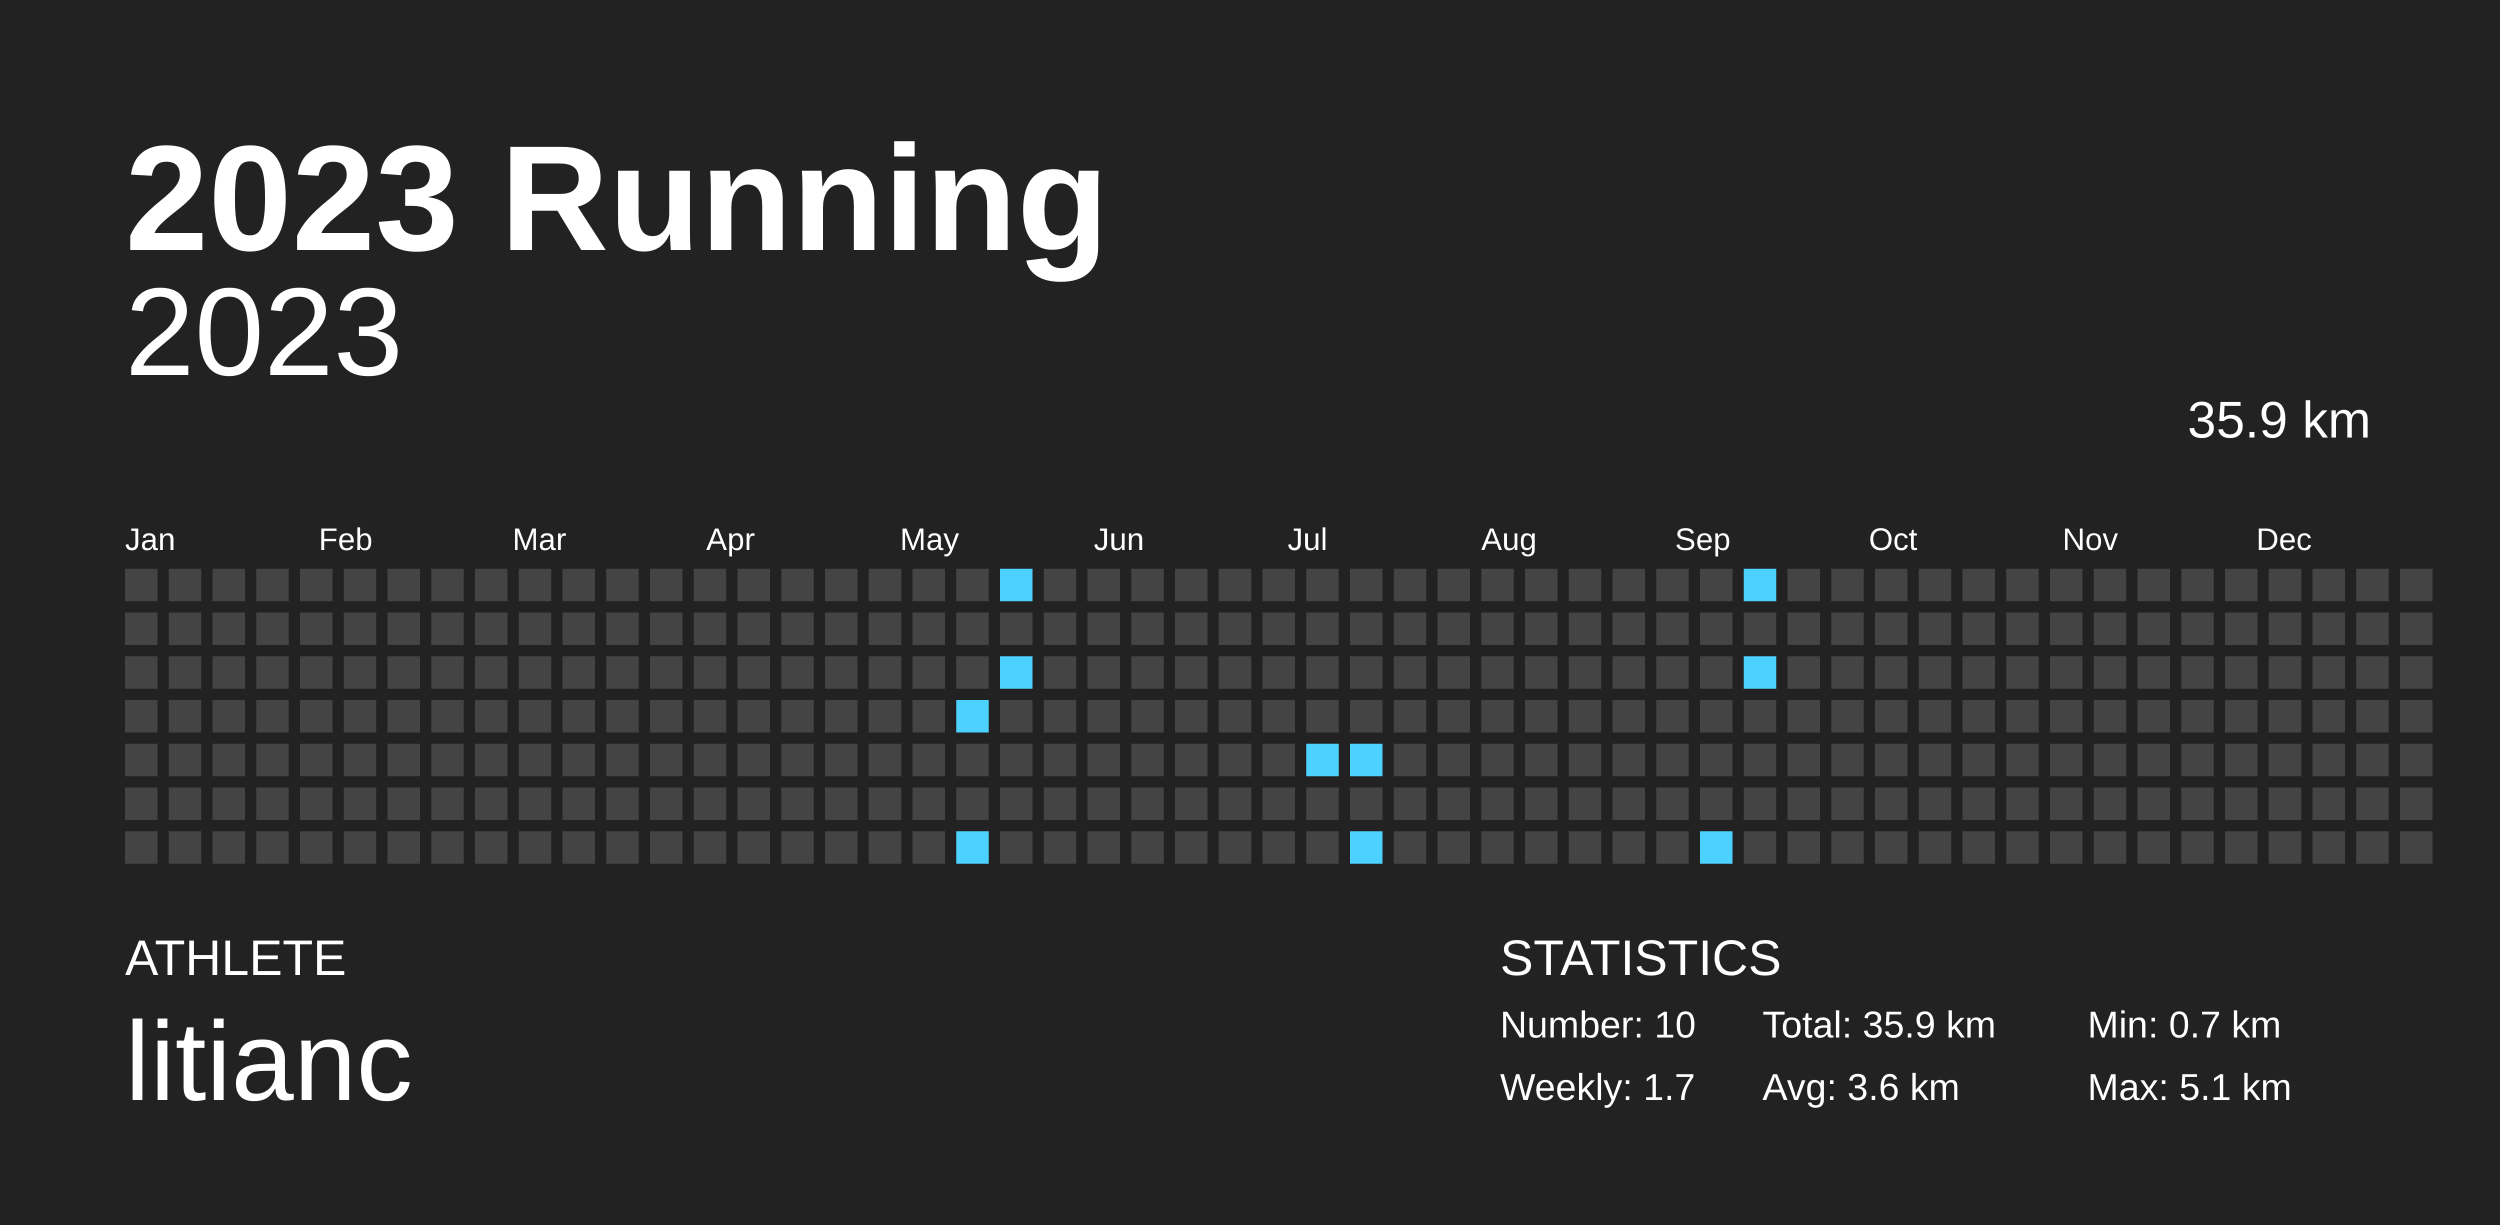
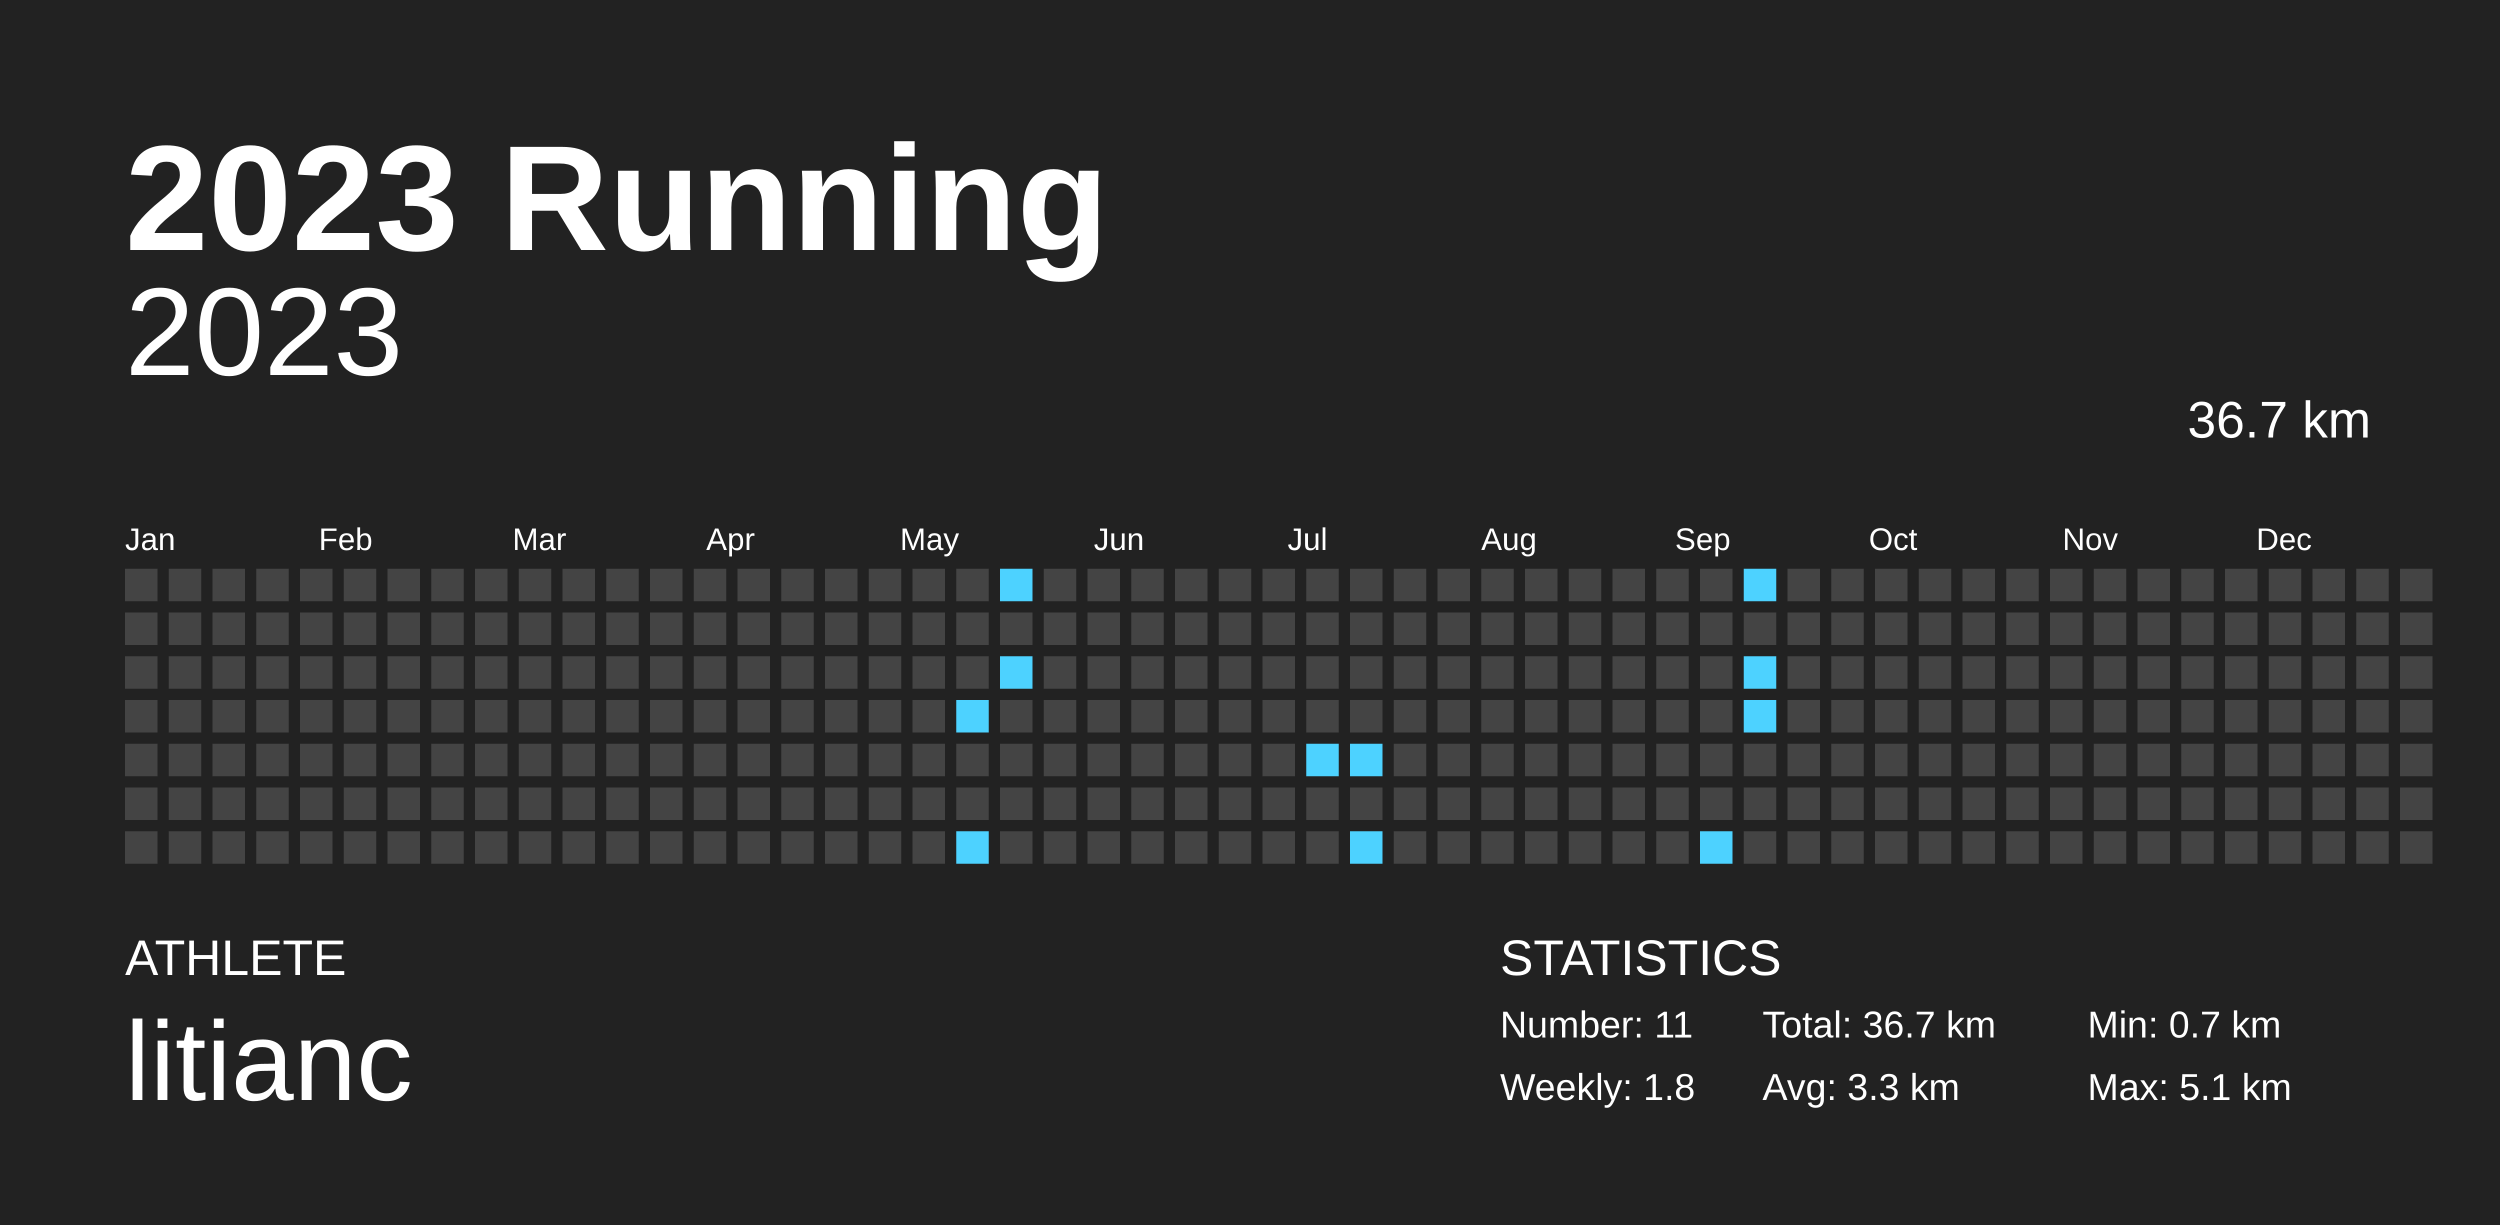
<svg xmlns="http://www.w3.org/2000/svg" baseProfile="full" height="98mm" version="1.1" viewBox="0,0,200,98" width="200mm">
  <defs />
  <rect fill="#222222" height="98" width="200" x="0" y="0" />
  <text fill="#FFFFFF" style="font-size:12px; font-family:Arial; font-weight:bold;" x="10" y="20">2023 Running</text>
  <text fill="#FFFFFF" style="font-size:4px; font-family:Arial" x="10" y="78">ATHLETE</text>
  <text fill="#FFFFFF" style="font-size:9px; font-family:Arial" x="10" y="88">litianc</text>
  <text fill="#FFFFFF" style="font-size:4px; font-family:Arial" x="120" y="78">STATISTICS</text>
-   <text fill="#FFFFFF" style="font-size:3px; font-family:Arial" x="120" y="83">Number: 10</text>
-   <text fill="#FFFFFF" style="font-size:3px; font-family:Arial" x="120" y="88">Weekly: 1.7</text>
-   <text fill="#FFFFFF" style="font-size:3px; font-family:Arial" x="141" y="83">Total: 35.9 km</text>
-   <text fill="#FFFFFF" style="font-size:3px; font-family:Arial" x="141" y="88">Avg: 3.6 km</text>
+   <text fill="#FFFFFF" style="font-size:3px; font-family:Arial" x="120" y="83">Number: 11</text>
+   <text fill="#FFFFFF" style="font-size:3px; font-family:Arial" x="120" y="88">Weekly: 1.8</text>
+   <text fill="#FFFFFF" style="font-size:3px; font-family:Arial" x="141" y="83">Total: 36.7 km</text>
+   <text fill="#FFFFFF" style="font-size:3px; font-family:Arial" x="141" y="88">Avg: 3.3 km</text>
  <text fill="#FFFFFF" style="font-size:3px; font-family:Arial" x="167" y="83">Min: 0.7 km</text>
  <text fill="#FFFFFF" style="font-size:3px; font-family:Arial" x="167" y="88">Max: 5.1 km</text>
  <text alignment-baseline="hanging" fill="#FFFFFF" style="font-size:10.0px; font-family:Arial;" x="10" y="30">2023</text>
-   <text alignment-baseline="hanging" fill="#FFFFFF" style="font-size:4.125px; font-family:Arial;" x="175" y="35">35.9 km</text>
+   <text alignment-baseline="hanging" fill="#FFFFFF" style="font-size:4.125px; font-family:Arial;" x="175" y="35">36.7 km</text>
  <text fill="#FFFFFF" style="font-size:2.5px; font-family:Arial" x="10.0" y="44">Jan</text>
  <text fill="#FFFFFF" style="font-size:2.5px; font-family:Arial" x="25.5" y="44">Feb</text>
  <text fill="#FFFFFF" style="font-size:2.5px; font-family:Arial" x="41.0" y="44">Mar</text>
  <text fill="#FFFFFF" style="font-size:2.5px; font-family:Arial" x="56.5" y="44">Apr</text>
  <text fill="#FFFFFF" style="font-size:2.5px; font-family:Arial" x="72.0" y="44">May</text>
  <text fill="#FFFFFF" style="font-size:2.5px; font-family:Arial" x="87.5" y="44">Jun</text>
  <text fill="#FFFFFF" style="font-size:2.5px; font-family:Arial" x="103.0" y="44">Jul</text>
  <text fill="#FFFFFF" style="font-size:2.5px; font-family:Arial" x="118.5" y="44">Aug</text>
  <text fill="#FFFFFF" style="font-size:2.5px; font-family:Arial" x="134.0" y="44">Sep</text>
  <text fill="#FFFFFF" style="font-size:2.5px; font-family:Arial" x="149.5" y="44">Oct</text>
  <text fill="#FFFFFF" style="font-size:2.5px; font-family:Arial" x="165.0" y="44">Nov</text>
  <text fill="#FFFFFF" style="font-size:2.5px; font-family:Arial" x="180.5" y="44">Dec</text>
  <rect fill="#444444" height="2.6" width="2.6" x="10.0" y="45.5" />
  <rect fill="#444444" height="2.6" width="2.6" x="10.0" y="49.0" />
  <rect fill="#444444" height="2.6" width="2.6" x="10.0" y="52.5" />
  <rect fill="#444444" height="2.6" width="2.6" x="10.0" y="56.0" />
  <rect fill="#444444" height="2.6" width="2.6" x="10.0" y="59.5" />
  <rect fill="#444444" height="2.6" width="2.6" x="10.0" y="63.0" />
  <rect fill="#444444" height="2.6" width="2.6" x="10.0" y="66.5" />
  <rect fill="#444444" height="2.6" width="2.6" x="13.5" y="45.5" />
  <rect fill="#444444" height="2.6" width="2.6" x="13.5" y="49.0" />
  <rect fill="#444444" height="2.6" width="2.6" x="13.5" y="52.5" />
  <rect fill="#444444" height="2.6" width="2.6" x="13.5" y="56.0" />
  <rect fill="#444444" height="2.6" width="2.6" x="13.5" y="59.5" />
  <rect fill="#444444" height="2.6" width="2.6" x="13.5" y="63.0" />
  <rect fill="#444444" height="2.6" width="2.6" x="13.5" y="66.5" />
  <rect fill="#444444" height="2.6" width="2.6" x="17.0" y="45.5" />
  <rect fill="#444444" height="2.6" width="2.6" x="17.0" y="49.0" />
  <rect fill="#444444" height="2.6" width="2.6" x="17.0" y="52.5" />
  <rect fill="#444444" height="2.6" width="2.6" x="17.0" y="56.0" />
  <rect fill="#444444" height="2.6" width="2.6" x="17.0" y="59.5" />
  <rect fill="#444444" height="2.6" width="2.6" x="17.0" y="63.0" />
  <rect fill="#444444" height="2.6" width="2.6" x="17.0" y="66.5" />
  <rect fill="#444444" height="2.6" width="2.6" x="20.5" y="45.5" />
  <rect fill="#444444" height="2.6" width="2.6" x="20.5" y="49.0" />
  <rect fill="#444444" height="2.6" width="2.6" x="20.5" y="52.5" />
  <rect fill="#444444" height="2.6" width="2.6" x="20.5" y="56.0" />
  <rect fill="#444444" height="2.6" width="2.6" x="20.5" y="59.5" />
  <rect fill="#444444" height="2.6" width="2.6" x="20.5" y="63.0" />
  <rect fill="#444444" height="2.6" width="2.6" x="20.5" y="66.5" />
  <rect fill="#444444" height="2.6" width="2.6" x="24.0" y="45.5" />
  <rect fill="#444444" height="2.6" width="2.6" x="24.0" y="49.0" />
  <rect fill="#444444" height="2.6" width="2.6" x="24.0" y="52.5" />
  <rect fill="#444444" height="2.6" width="2.6" x="24.0" y="56.0" />
  <rect fill="#444444" height="2.6" width="2.6" x="24.0" y="59.5" />
  <rect fill="#444444" height="2.6" width="2.6" x="24.0" y="63.0" />
  <rect fill="#444444" height="2.6" width="2.6" x="24.0" y="66.5" />
  <rect fill="#444444" height="2.6" width="2.6" x="27.5" y="45.5" />
  <rect fill="#444444" height="2.6" width="2.6" x="27.5" y="49.0" />
  <rect fill="#444444" height="2.6" width="2.6" x="27.5" y="52.5" />
  <rect fill="#444444" height="2.6" width="2.6" x="27.5" y="56.0" />
  <rect fill="#444444" height="2.6" width="2.6" x="27.5" y="59.5" />
  <rect fill="#444444" height="2.6" width="2.6" x="27.5" y="63.0" />
  <rect fill="#444444" height="2.6" width="2.6" x="27.5" y="66.5" />
  <rect fill="#444444" height="2.6" width="2.6" x="31.0" y="45.5" />
  <rect fill="#444444" height="2.6" width="2.6" x="31.0" y="49.0" />
  <rect fill="#444444" height="2.6" width="2.6" x="31.0" y="52.5" />
  <rect fill="#444444" height="2.6" width="2.6" x="31.0" y="56.0" />
  <rect fill="#444444" height="2.6" width="2.6" x="31.0" y="59.5" />
  <rect fill="#444444" height="2.6" width="2.6" x="31.0" y="63.0" />
  <rect fill="#444444" height="2.6" width="2.6" x="31.0" y="66.5" />
  <rect fill="#444444" height="2.6" width="2.6" x="34.5" y="45.5" />
  <rect fill="#444444" height="2.6" width="2.6" x="34.5" y="49.0" />
  <rect fill="#444444" height="2.6" width="2.6" x="34.5" y="52.5" />
  <rect fill="#444444" height="2.6" width="2.6" x="34.5" y="56.0" />
  <rect fill="#444444" height="2.6" width="2.6" x="34.5" y="59.5" />
  <rect fill="#444444" height="2.6" width="2.6" x="34.5" y="63.0" />
  <rect fill="#444444" height="2.6" width="2.6" x="34.5" y="66.5" />
  <rect fill="#444444" height="2.6" width="2.6" x="38.0" y="45.5" />
  <rect fill="#444444" height="2.6" width="2.6" x="38.0" y="49.0" />
  <rect fill="#444444" height="2.6" width="2.6" x="38.0" y="52.5" />
  <rect fill="#444444" height="2.6" width="2.6" x="38.0" y="56.0" />
  <rect fill="#444444" height="2.6" width="2.6" x="38.0" y="59.5" />
  <rect fill="#444444" height="2.6" width="2.6" x="38.0" y="63.0" />
  <rect fill="#444444" height="2.6" width="2.6" x="38.0" y="66.5" />
  <rect fill="#444444" height="2.6" width="2.6" x="41.5" y="45.5" />
  <rect fill="#444444" height="2.6" width="2.6" x="41.5" y="49.0" />
  <rect fill="#444444" height="2.6" width="2.6" x="41.5" y="52.5" />
  <rect fill="#444444" height="2.6" width="2.6" x="41.5" y="56.0" />
  <rect fill="#444444" height="2.6" width="2.6" x="41.5" y="59.5" />
  <rect fill="#444444" height="2.6" width="2.6" x="41.5" y="63.0" />
  <rect fill="#444444" height="2.6" width="2.6" x="41.5" y="66.5" />
  <rect fill="#444444" height="2.6" width="2.6" x="45.0" y="45.5" />
  <rect fill="#444444" height="2.6" width="2.6" x="45.0" y="49.0" />
  <rect fill="#444444" height="2.6" width="2.6" x="45.0" y="52.5" />
  <rect fill="#444444" height="2.6" width="2.6" x="45.0" y="56.0" />
  <rect fill="#444444" height="2.6" width="2.6" x="45.0" y="59.5" />
  <rect fill="#444444" height="2.6" width="2.6" x="45.0" y="63.0" />
  <rect fill="#444444" height="2.6" width="2.6" x="45.0" y="66.5" />
  <rect fill="#444444" height="2.6" width="2.6" x="48.5" y="45.5" />
  <rect fill="#444444" height="2.6" width="2.6" x="48.5" y="49.0" />
  <rect fill="#444444" height="2.6" width="2.6" x="48.5" y="52.5" />
  <rect fill="#444444" height="2.6" width="2.6" x="48.5" y="56.0" />
  <rect fill="#444444" height="2.6" width="2.6" x="48.5" y="59.5" />
  <rect fill="#444444" height="2.6" width="2.6" x="48.5" y="63.0" />
  <rect fill="#444444" height="2.6" width="2.6" x="48.5" y="66.5" />
  <rect fill="#444444" height="2.6" width="2.6" x="52.0" y="45.5" />
  <rect fill="#444444" height="2.6" width="2.6" x="52.0" y="49.0" />
  <rect fill="#444444" height="2.6" width="2.6" x="52.0" y="52.5" />
  <rect fill="#444444" height="2.6" width="2.6" x="52.0" y="56.0" />
  <rect fill="#444444" height="2.6" width="2.6" x="52.0" y="59.5" />
  <rect fill="#444444" height="2.6" width="2.6" x="52.0" y="63.0" />
  <rect fill="#444444" height="2.6" width="2.6" x="52.0" y="66.5" />
  <rect fill="#444444" height="2.6" width="2.6" x="55.5" y="45.5" />
  <rect fill="#444444" height="2.6" width="2.6" x="55.5" y="49.0" />
  <rect fill="#444444" height="2.6" width="2.6" x="55.5" y="52.5" />
  <rect fill="#444444" height="2.6" width="2.6" x="55.5" y="56.0" />
  <rect fill="#444444" height="2.6" width="2.6" x="55.5" y="59.5" />
  <rect fill="#444444" height="2.6" width="2.6" x="55.5" y="63.0" />
  <rect fill="#444444" height="2.6" width="2.6" x="55.5" y="66.5" />
  <rect fill="#444444" height="2.6" width="2.6" x="59.0" y="45.5" />
  <rect fill="#444444" height="2.6" width="2.6" x="59.0" y="49.0" />
  <rect fill="#444444" height="2.6" width="2.6" x="59.0" y="52.5" />
  <rect fill="#444444" height="2.6" width="2.6" x="59.0" y="56.0" />
  <rect fill="#444444" height="2.6" width="2.6" x="59.0" y="59.5" />
  <rect fill="#444444" height="2.6" width="2.6" x="59.0" y="63.0" />
  <rect fill="#444444" height="2.6" width="2.6" x="59.0" y="66.5" />
  <rect fill="#444444" height="2.6" width="2.6" x="62.5" y="45.5" />
  <rect fill="#444444" height="2.6" width="2.6" x="62.5" y="49.0" />
  <rect fill="#444444" height="2.6" width="2.6" x="62.5" y="52.5" />
  <rect fill="#444444" height="2.6" width="2.6" x="62.5" y="56.0" />
  <rect fill="#444444" height="2.6" width="2.6" x="62.5" y="59.5" />
  <rect fill="#444444" height="2.6" width="2.6" x="62.5" y="63.0" />
  <rect fill="#444444" height="2.6" width="2.6" x="62.5" y="66.5" />
  <rect fill="#444444" height="2.6" width="2.6" x="66.0" y="45.5" />
  <rect fill="#444444" height="2.6" width="2.6" x="66.0" y="49.0" />
  <rect fill="#444444" height="2.6" width="2.6" x="66.0" y="52.5" />
  <rect fill="#444444" height="2.6" width="2.6" x="66.0" y="56.0" />
  <rect fill="#444444" height="2.6" width="2.6" x="66.0" y="59.5" />
  <rect fill="#444444" height="2.6" width="2.6" x="66.0" y="63.0" />
  <rect fill="#444444" height="2.6" width="2.6" x="66.0" y="66.5" />
  <rect fill="#444444" height="2.6" width="2.6" x="69.5" y="45.5" />
  <rect fill="#444444" height="2.6" width="2.6" x="69.5" y="49.0" />
  <rect fill="#444444" height="2.6" width="2.6" x="69.5" y="52.5" />
  <rect fill="#444444" height="2.6" width="2.6" x="69.5" y="56.0" />
  <rect fill="#444444" height="2.6" width="2.6" x="69.5" y="59.5" />
  <rect fill="#444444" height="2.6" width="2.6" x="69.5" y="63.0" />
  <rect fill="#444444" height="2.6" width="2.6" x="69.5" y="66.5" />
  <rect fill="#444444" height="2.6" width="2.6" x="73.0" y="45.5" />
  <rect fill="#444444" height="2.6" width="2.6" x="73.0" y="49.0" />
  <rect fill="#444444" height="2.6" width="2.6" x="73.0" y="52.5" />
  <rect fill="#444444" height="2.6" width="2.6" x="73.0" y="56.0" />
  <rect fill="#444444" height="2.6" width="2.6" x="73.0" y="59.5" />
  <rect fill="#444444" height="2.6" width="2.6" x="73.0" y="63.0" />
  <rect fill="#444444" height="2.6" width="2.6" x="73.0" y="66.5" />
  <rect fill="#444444" height="2.6" width="2.6" x="76.5" y="45.5" />
  <rect fill="#444444" height="2.6" width="2.6" x="76.5" y="49.0" />
  <rect fill="#444444" height="2.6" width="2.6" x="76.5" y="52.5" />
  <rect fill="#4dd2ff" height="2.6" width="2.6" x="76.5" y="56.0" />
  <rect fill="#444444" height="2.6" width="2.6" x="76.5" y="59.5" />
  <rect fill="#444444" height="2.6" width="2.6" x="76.5" y="63.0" />
  <rect fill="#4dd2ff" height="2.6" width="2.6" x="76.5" y="66.5" />
  <rect fill="#4dd2ff" height="2.6" width="2.6" x="80.0" y="45.5" />
  <rect fill="#444444" height="2.6" width="2.6" x="80.0" y="49.0" />
  <rect fill="#4dd2ff" height="2.6" width="2.6" x="80.0" y="52.5" />
  <rect fill="#444444" height="2.6" width="2.6" x="80.0" y="56.0" />
  <rect fill="#444444" height="2.6" width="2.6" x="80.0" y="59.5" />
  <rect fill="#444444" height="2.6" width="2.6" x="80.0" y="63.0" />
  <rect fill="#444444" height="2.6" width="2.6" x="80.0" y="66.5" />
  <rect fill="#444444" height="2.6" width="2.6" x="83.5" y="45.5" />
  <rect fill="#444444" height="2.6" width="2.6" x="83.5" y="49.0" />
  <rect fill="#444444" height="2.6" width="2.6" x="83.5" y="52.5" />
  <rect fill="#444444" height="2.6" width="2.6" x="83.5" y="56.0" />
  <rect fill="#444444" height="2.6" width="2.6" x="83.5" y="59.5" />
  <rect fill="#444444" height="2.6" width="2.6" x="83.5" y="63.0" />
  <rect fill="#444444" height="2.6" width="2.6" x="83.5" y="66.5" />
  <rect fill="#444444" height="2.6" width="2.6" x="87.0" y="45.5" />
  <rect fill="#444444" height="2.6" width="2.6" x="87.0" y="49.0" />
  <rect fill="#444444" height="2.6" width="2.6" x="87.0" y="52.5" />
  <rect fill="#444444" height="2.6" width="2.6" x="87.0" y="56.0" />
  <rect fill="#444444" height="2.6" width="2.6" x="87.0" y="59.5" />
  <rect fill="#444444" height="2.6" width="2.6" x="87.0" y="63.0" />
  <rect fill="#444444" height="2.6" width="2.6" x="87.0" y="66.5" />
  <rect fill="#444444" height="2.6" width="2.6" x="90.5" y="45.5" />
  <rect fill="#444444" height="2.6" width="2.6" x="90.5" y="49.0" />
  <rect fill="#444444" height="2.6" width="2.6" x="90.5" y="52.5" />
  <rect fill="#444444" height="2.6" width="2.6" x="90.5" y="56.0" />
  <rect fill="#444444" height="2.6" width="2.6" x="90.5" y="59.5" />
  <rect fill="#444444" height="2.6" width="2.6" x="90.5" y="63.0" />
  <rect fill="#444444" height="2.6" width="2.6" x="90.5" y="66.5" />
  <rect fill="#444444" height="2.6" width="2.6" x="94.0" y="45.5" />
  <rect fill="#444444" height="2.6" width="2.6" x="94.0" y="49.0" />
  <rect fill="#444444" height="2.6" width="2.6" x="94.0" y="52.5" />
  <rect fill="#444444" height="2.6" width="2.6" x="94.0" y="56.0" />
  <rect fill="#444444" height="2.6" width="2.6" x="94.0" y="59.5" />
  <rect fill="#444444" height="2.6" width="2.6" x="94.0" y="63.0" />
  <rect fill="#444444" height="2.6" width="2.6" x="94.0" y="66.5" />
  <rect fill="#444444" height="2.6" width="2.6" x="97.5" y="45.5" />
  <rect fill="#444444" height="2.6" width="2.6" x="97.5" y="49.0" />
  <rect fill="#444444" height="2.6" width="2.6" x="97.5" y="52.5" />
  <rect fill="#444444" height="2.6" width="2.6" x="97.5" y="56.0" />
  <rect fill="#444444" height="2.6" width="2.6" x="97.5" y="59.5" />
  <rect fill="#444444" height="2.6" width="2.6" x="97.5" y="63.0" />
  <rect fill="#444444" height="2.6" width="2.6" x="97.5" y="66.5" />
  <rect fill="#444444" height="2.6" width="2.6" x="101.0" y="45.5" />
  <rect fill="#444444" height="2.6" width="2.6" x="101.0" y="49.0" />
  <rect fill="#444444" height="2.6" width="2.6" x="101.0" y="52.5" />
  <rect fill="#444444" height="2.6" width="2.6" x="101.0" y="56.0" />
  <rect fill="#444444" height="2.6" width="2.6" x="101.0" y="59.5" />
  <rect fill="#444444" height="2.6" width="2.6" x="101.0" y="63.0" />
  <rect fill="#444444" height="2.6" width="2.6" x="101.0" y="66.5" />
  <rect fill="#444444" height="2.6" width="2.6" x="104.5" y="45.5" />
  <rect fill="#444444" height="2.6" width="2.6" x="104.5" y="49.0" />
  <rect fill="#444444" height="2.6" width="2.6" x="104.5" y="52.5" />
  <rect fill="#444444" height="2.6" width="2.6" x="104.5" y="56.0" />
  <rect fill="#4dd2ff" height="2.6" width="2.6" x="104.5" y="59.5" />
  <rect fill="#444444" height="2.6" width="2.6" x="104.5" y="63.0" />
  <rect fill="#444444" height="2.6" width="2.6" x="104.5" y="66.5" />
  <rect fill="#444444" height="2.6" width="2.6" x="108.0" y="45.5" />
  <rect fill="#444444" height="2.6" width="2.6" x="108.0" y="49.0" />
  <rect fill="#444444" height="2.6" width="2.6" x="108.0" y="52.5" />
  <rect fill="#444444" height="2.6" width="2.6" x="108.0" y="56.0" />
  <rect fill="#4dd2ff" height="2.6" width="2.6" x="108.0" y="59.5" />
  <rect fill="#444444" height="2.6" width="2.6" x="108.0" y="63.0" />
  <rect fill="#4dd2ff" height="2.6" width="2.6" x="108.0" y="66.5" />
  <rect fill="#444444" height="2.6" width="2.6" x="111.5" y="45.5" />
  <rect fill="#444444" height="2.6" width="2.6" x="111.5" y="49.0" />
  <rect fill="#444444" height="2.6" width="2.6" x="111.5" y="52.5" />
  <rect fill="#444444" height="2.6" width="2.6" x="111.5" y="56.0" />
  <rect fill="#444444" height="2.6" width="2.6" x="111.5" y="59.5" />
  <rect fill="#444444" height="2.6" width="2.6" x="111.5" y="63.0" />
  <rect fill="#444444" height="2.6" width="2.6" x="111.5" y="66.5" />
  <rect fill="#444444" height="2.6" width="2.6" x="115.0" y="45.5" />
  <rect fill="#444444" height="2.6" width="2.6" x="115.0" y="49.0" />
  <rect fill="#444444" height="2.6" width="2.6" x="115.0" y="52.5" />
  <rect fill="#444444" height="2.6" width="2.6" x="115.0" y="56.0" />
  <rect fill="#444444" height="2.6" width="2.6" x="115.0" y="59.5" />
  <rect fill="#444444" height="2.6" width="2.6" x="115.0" y="63.0" />
  <rect fill="#444444" height="2.6" width="2.6" x="115.0" y="66.5" />
  <rect fill="#444444" height="2.6" width="2.6" x="118.5" y="45.5" />
  <rect fill="#444444" height="2.6" width="2.6" x="118.5" y="49.0" />
  <rect fill="#444444" height="2.6" width="2.6" x="118.5" y="52.5" />
  <rect fill="#444444" height="2.6" width="2.6" x="118.5" y="56.0" />
  <rect fill="#444444" height="2.6" width="2.6" x="118.5" y="59.5" />
  <rect fill="#444444" height="2.6" width="2.6" x="118.5" y="63.0" />
  <rect fill="#444444" height="2.6" width="2.6" x="118.5" y="66.5" />
  <rect fill="#444444" height="2.6" width="2.6" x="122.0" y="45.5" />
  <rect fill="#444444" height="2.6" width="2.6" x="122.0" y="49.0" />
  <rect fill="#444444" height="2.6" width="2.6" x="122.0" y="52.5" />
  <rect fill="#444444" height="2.6" width="2.6" x="122.0" y="56.0" />
  <rect fill="#444444" height="2.6" width="2.6" x="122.0" y="59.5" />
  <rect fill="#444444" height="2.6" width="2.6" x="122.0" y="63.0" />
  <rect fill="#444444" height="2.6" width="2.6" x="122.0" y="66.5" />
  <rect fill="#444444" height="2.6" width="2.6" x="125.5" y="45.5" />
  <rect fill="#444444" height="2.6" width="2.6" x="125.5" y="49.0" />
  <rect fill="#444444" height="2.6" width="2.6" x="125.5" y="52.5" />
  <rect fill="#444444" height="2.6" width="2.6" x="125.5" y="56.0" />
  <rect fill="#444444" height="2.6" width="2.6" x="125.5" y="59.5" />
  <rect fill="#444444" height="2.6" width="2.6" x="125.5" y="63.0" />
  <rect fill="#444444" height="2.6" width="2.6" x="125.5" y="66.5" />
  <rect fill="#444444" height="2.6" width="2.6" x="129.0" y="45.5" />
  <rect fill="#444444" height="2.6" width="2.6" x="129.0" y="49.0" />
  <rect fill="#444444" height="2.6" width="2.6" x="129.0" y="52.5" />
  <rect fill="#444444" height="2.6" width="2.6" x="129.0" y="56.0" />
  <rect fill="#444444" height="2.6" width="2.6" x="129.0" y="59.5" />
  <rect fill="#444444" height="2.6" width="2.6" x="129.0" y="63.0" />
  <rect fill="#444444" height="2.6" width="2.6" x="129.0" y="66.5" />
  <rect fill="#444444" height="2.6" width="2.6" x="132.5" y="45.5" />
  <rect fill="#444444" height="2.6" width="2.6" x="132.5" y="49.0" />
  <rect fill="#444444" height="2.6" width="2.6" x="132.5" y="52.5" />
  <rect fill="#444444" height="2.6" width="2.6" x="132.5" y="56.0" />
  <rect fill="#444444" height="2.6" width="2.6" x="132.5" y="59.5" />
  <rect fill="#444444" height="2.6" width="2.6" x="132.5" y="63.0" />
  <rect fill="#444444" height="2.6" width="2.6" x="132.5" y="66.5" />
  <rect fill="#444444" height="2.6" width="2.6" x="136.0" y="45.5" />
  <rect fill="#444444" height="2.6" width="2.6" x="136.0" y="49.0" />
  <rect fill="#444444" height="2.6" width="2.6" x="136.0" y="52.5" />
  <rect fill="#444444" height="2.6" width="2.6" x="136.0" y="56.0" />
  <rect fill="#444444" height="2.6" width="2.6" x="136.0" y="59.5" />
  <rect fill="#444444" height="2.6" width="2.6" x="136.0" y="63.0" />
  <rect fill="#4dd2ff" height="2.6" width="2.6" x="136.0" y="66.5" />
  <rect fill="#4dd2ff" height="2.6" width="2.6" x="139.5" y="45.5" />
  <rect fill="#444444" height="2.6" width="2.6" x="139.5" y="49.0" />
  <rect fill="#4dd2ff" height="2.6" width="2.6" x="139.5" y="52.5" />
-   <rect fill="#444444" height="2.6" width="2.6" x="139.5" y="56.0" />
+   <rect fill="#4dd2ff" height="2.6" width="2.6" x="139.5" y="56.0" />
  <rect fill="#444444" height="2.6" width="2.6" x="139.5" y="59.5" />
  <rect fill="#444444" height="2.6" width="2.6" x="139.5" y="63.0" />
  <rect fill="#444444" height="2.6" width="2.6" x="139.5" y="66.5" />
  <rect fill="#444444" height="2.6" width="2.6" x="143.0" y="45.5" />
  <rect fill="#444444" height="2.6" width="2.6" x="143.0" y="49.0" />
  <rect fill="#444444" height="2.6" width="2.6" x="143.0" y="52.5" />
  <rect fill="#444444" height="2.6" width="2.6" x="143.0" y="56.0" />
  <rect fill="#444444" height="2.6" width="2.6" x="143.0" y="59.5" />
  <rect fill="#444444" height="2.6" width="2.6" x="143.0" y="63.0" />
  <rect fill="#444444" height="2.6" width="2.6" x="143.0" y="66.5" />
  <rect fill="#444444" height="2.6" width="2.6" x="146.5" y="45.5" />
  <rect fill="#444444" height="2.6" width="2.6" x="146.5" y="49.0" />
  <rect fill="#444444" height="2.6" width="2.6" x="146.5" y="52.5" />
  <rect fill="#444444" height="2.6" width="2.6" x="146.5" y="56.0" />
  <rect fill="#444444" height="2.6" width="2.6" x="146.5" y="59.5" />
  <rect fill="#444444" height="2.6" width="2.6" x="146.5" y="63.0" />
  <rect fill="#444444" height="2.6" width="2.6" x="146.5" y="66.5" />
  <rect fill="#444444" height="2.6" width="2.6" x="150.0" y="45.5" />
  <rect fill="#444444" height="2.6" width="2.6" x="150.0" y="49.0" />
  <rect fill="#444444" height="2.6" width="2.6" x="150.0" y="52.5" />
  <rect fill="#444444" height="2.6" width="2.6" x="150.0" y="56.0" />
  <rect fill="#444444" height="2.6" width="2.6" x="150.0" y="59.5" />
  <rect fill="#444444" height="2.6" width="2.6" x="150.0" y="63.0" />
  <rect fill="#444444" height="2.6" width="2.6" x="150.0" y="66.5" />
  <rect fill="#444444" height="2.6" width="2.6" x="153.5" y="45.5" />
  <rect fill="#444444" height="2.6" width="2.6" x="153.5" y="49.0" />
  <rect fill="#444444" height="2.6" width="2.6" x="153.5" y="52.5" />
  <rect fill="#444444" height="2.6" width="2.6" x="153.5" y="56.0" />
  <rect fill="#444444" height="2.6" width="2.6" x="153.5" y="59.5" />
  <rect fill="#444444" height="2.6" width="2.6" x="153.5" y="63.0" />
  <rect fill="#444444" height="2.6" width="2.6" x="153.5" y="66.5" />
  <rect fill="#444444" height="2.6" width="2.6" x="157.0" y="45.5" />
  <rect fill="#444444" height="2.6" width="2.6" x="157.0" y="49.0" />
  <rect fill="#444444" height="2.6" width="2.6" x="157.0" y="52.5" />
  <rect fill="#444444" height="2.6" width="2.6" x="157.0" y="56.0" />
  <rect fill="#444444" height="2.6" width="2.6" x="157.0" y="59.5" />
  <rect fill="#444444" height="2.6" width="2.6" x="157.0" y="63.0" />
  <rect fill="#444444" height="2.6" width="2.6" x="157.0" y="66.5" />
  <rect fill="#444444" height="2.6" width="2.6" x="160.5" y="45.5" />
  <rect fill="#444444" height="2.6" width="2.6" x="160.5" y="49.0" />
  <rect fill="#444444" height="2.6" width="2.6" x="160.5" y="52.5" />
  <rect fill="#444444" height="2.6" width="2.6" x="160.5" y="56.0" />
  <rect fill="#444444" height="2.6" width="2.6" x="160.5" y="59.5" />
  <rect fill="#444444" height="2.6" width="2.6" x="160.5" y="63.0" />
  <rect fill="#444444" height="2.6" width="2.6" x="160.5" y="66.5" />
  <rect fill="#444444" height="2.6" width="2.6" x="164.0" y="45.5" />
  <rect fill="#444444" height="2.6" width="2.6" x="164.0" y="49.0" />
  <rect fill="#444444" height="2.6" width="2.6" x="164.0" y="52.5" />
  <rect fill="#444444" height="2.6" width="2.6" x="164.0" y="56.0" />
  <rect fill="#444444" height="2.6" width="2.6" x="164.0" y="59.5" />
  <rect fill="#444444" height="2.6" width="2.6" x="164.0" y="63.0" />
  <rect fill="#444444" height="2.6" width="2.6" x="164.0" y="66.5" />
  <rect fill="#444444" height="2.6" width="2.6" x="167.5" y="45.5" />
  <rect fill="#444444" height="2.6" width="2.6" x="167.5" y="49.0" />
  <rect fill="#444444" height="2.6" width="2.6" x="167.5" y="52.5" />
  <rect fill="#444444" height="2.6" width="2.6" x="167.5" y="56.0" />
  <rect fill="#444444" height="2.6" width="2.6" x="167.5" y="59.5" />
  <rect fill="#444444" height="2.6" width="2.6" x="167.5" y="63.0" />
  <rect fill="#444444" height="2.6" width="2.6" x="167.5" y="66.5" />
  <rect fill="#444444" height="2.6" width="2.6" x="171.0" y="45.5" />
  <rect fill="#444444" height="2.6" width="2.6" x="171.0" y="49.0" />
  <rect fill="#444444" height="2.6" width="2.6" x="171.0" y="52.5" />
  <rect fill="#444444" height="2.6" width="2.6" x="171.0" y="56.0" />
  <rect fill="#444444" height="2.6" width="2.6" x="171.0" y="59.5" />
  <rect fill="#444444" height="2.6" width="2.6" x="171.0" y="63.0" />
  <rect fill="#444444" height="2.6" width="2.6" x="171.0" y="66.5" />
  <rect fill="#444444" height="2.6" width="2.6" x="174.5" y="45.5" />
  <rect fill="#444444" height="2.6" width="2.6" x="174.5" y="49.0" />
  <rect fill="#444444" height="2.6" width="2.6" x="174.5" y="52.5" />
  <rect fill="#444444" height="2.6" width="2.6" x="174.5" y="56.0" />
  <rect fill="#444444" height="2.6" width="2.6" x="174.5" y="59.5" />
  <rect fill="#444444" height="2.6" width="2.6" x="174.5" y="63.0" />
  <rect fill="#444444" height="2.6" width="2.6" x="174.5" y="66.5" />
  <rect fill="#444444" height="2.6" width="2.6" x="178.0" y="45.5" />
  <rect fill="#444444" height="2.6" width="2.6" x="178.0" y="49.0" />
  <rect fill="#444444" height="2.6" width="2.6" x="178.0" y="52.5" />
  <rect fill="#444444" height="2.6" width="2.6" x="178.0" y="56.0" />
  <rect fill="#444444" height="2.6" width="2.6" x="178.0" y="59.5" />
  <rect fill="#444444" height="2.6" width="2.6" x="178.0" y="63.0" />
  <rect fill="#444444" height="2.6" width="2.6" x="178.0" y="66.5" />
  <rect fill="#444444" height="2.6" width="2.6" x="181.5" y="45.5" />
  <rect fill="#444444" height="2.6" width="2.6" x="181.5" y="49.0" />
  <rect fill="#444444" height="2.6" width="2.6" x="181.5" y="52.5" />
  <rect fill="#444444" height="2.6" width="2.6" x="181.5" y="56.0" />
  <rect fill="#444444" height="2.6" width="2.6" x="181.5" y="59.5" />
  <rect fill="#444444" height="2.6" width="2.6" x="181.5" y="63.0" />
  <rect fill="#444444" height="2.6" width="2.6" x="181.5" y="66.5" />
  <rect fill="#444444" height="2.6" width="2.6" x="185.0" y="45.5" />
  <rect fill="#444444" height="2.6" width="2.6" x="185.0" y="49.0" />
  <rect fill="#444444" height="2.6" width="2.6" x="185.0" y="52.5" />
  <rect fill="#444444" height="2.6" width="2.6" x="185.0" y="56.0" />
  <rect fill="#444444" height="2.6" width="2.6" x="185.0" y="59.5" />
  <rect fill="#444444" height="2.6" width="2.6" x="185.0" y="63.0" />
  <rect fill="#444444" height="2.6" width="2.6" x="185.0" y="66.5" />
  <rect fill="#444444" height="2.6" width="2.6" x="188.5" y="45.5" />
  <rect fill="#444444" height="2.6" width="2.6" x="188.5" y="49.0" />
  <rect fill="#444444" height="2.6" width="2.6" x="188.5" y="52.5" />
  <rect fill="#444444" height="2.6" width="2.6" x="188.5" y="56.0" />
  <rect fill="#444444" height="2.6" width="2.6" x="188.5" y="59.5" />
  <rect fill="#444444" height="2.6" width="2.6" x="188.5" y="63.0" />
  <rect fill="#444444" height="2.6" width="2.6" x="188.5" y="66.5" />
  <rect fill="#444444" height="2.6" width="2.6" x="192.0" y="45.5" />
  <rect fill="#444444" height="2.6" width="2.6" x="192.0" y="49.0" />
  <rect fill="#444444" height="2.6" width="2.6" x="192.0" y="52.5" />
  <rect fill="#444444" height="2.6" width="2.6" x="192.0" y="56.0" />
  <rect fill="#444444" height="2.6" width="2.6" x="192.0" y="59.5" />
  <rect fill="#444444" height="2.6" width="2.6" x="192.0" y="63.0" />
  <rect fill="#444444" height="2.6" width="2.6" x="192.0" y="66.5" />
</svg>
